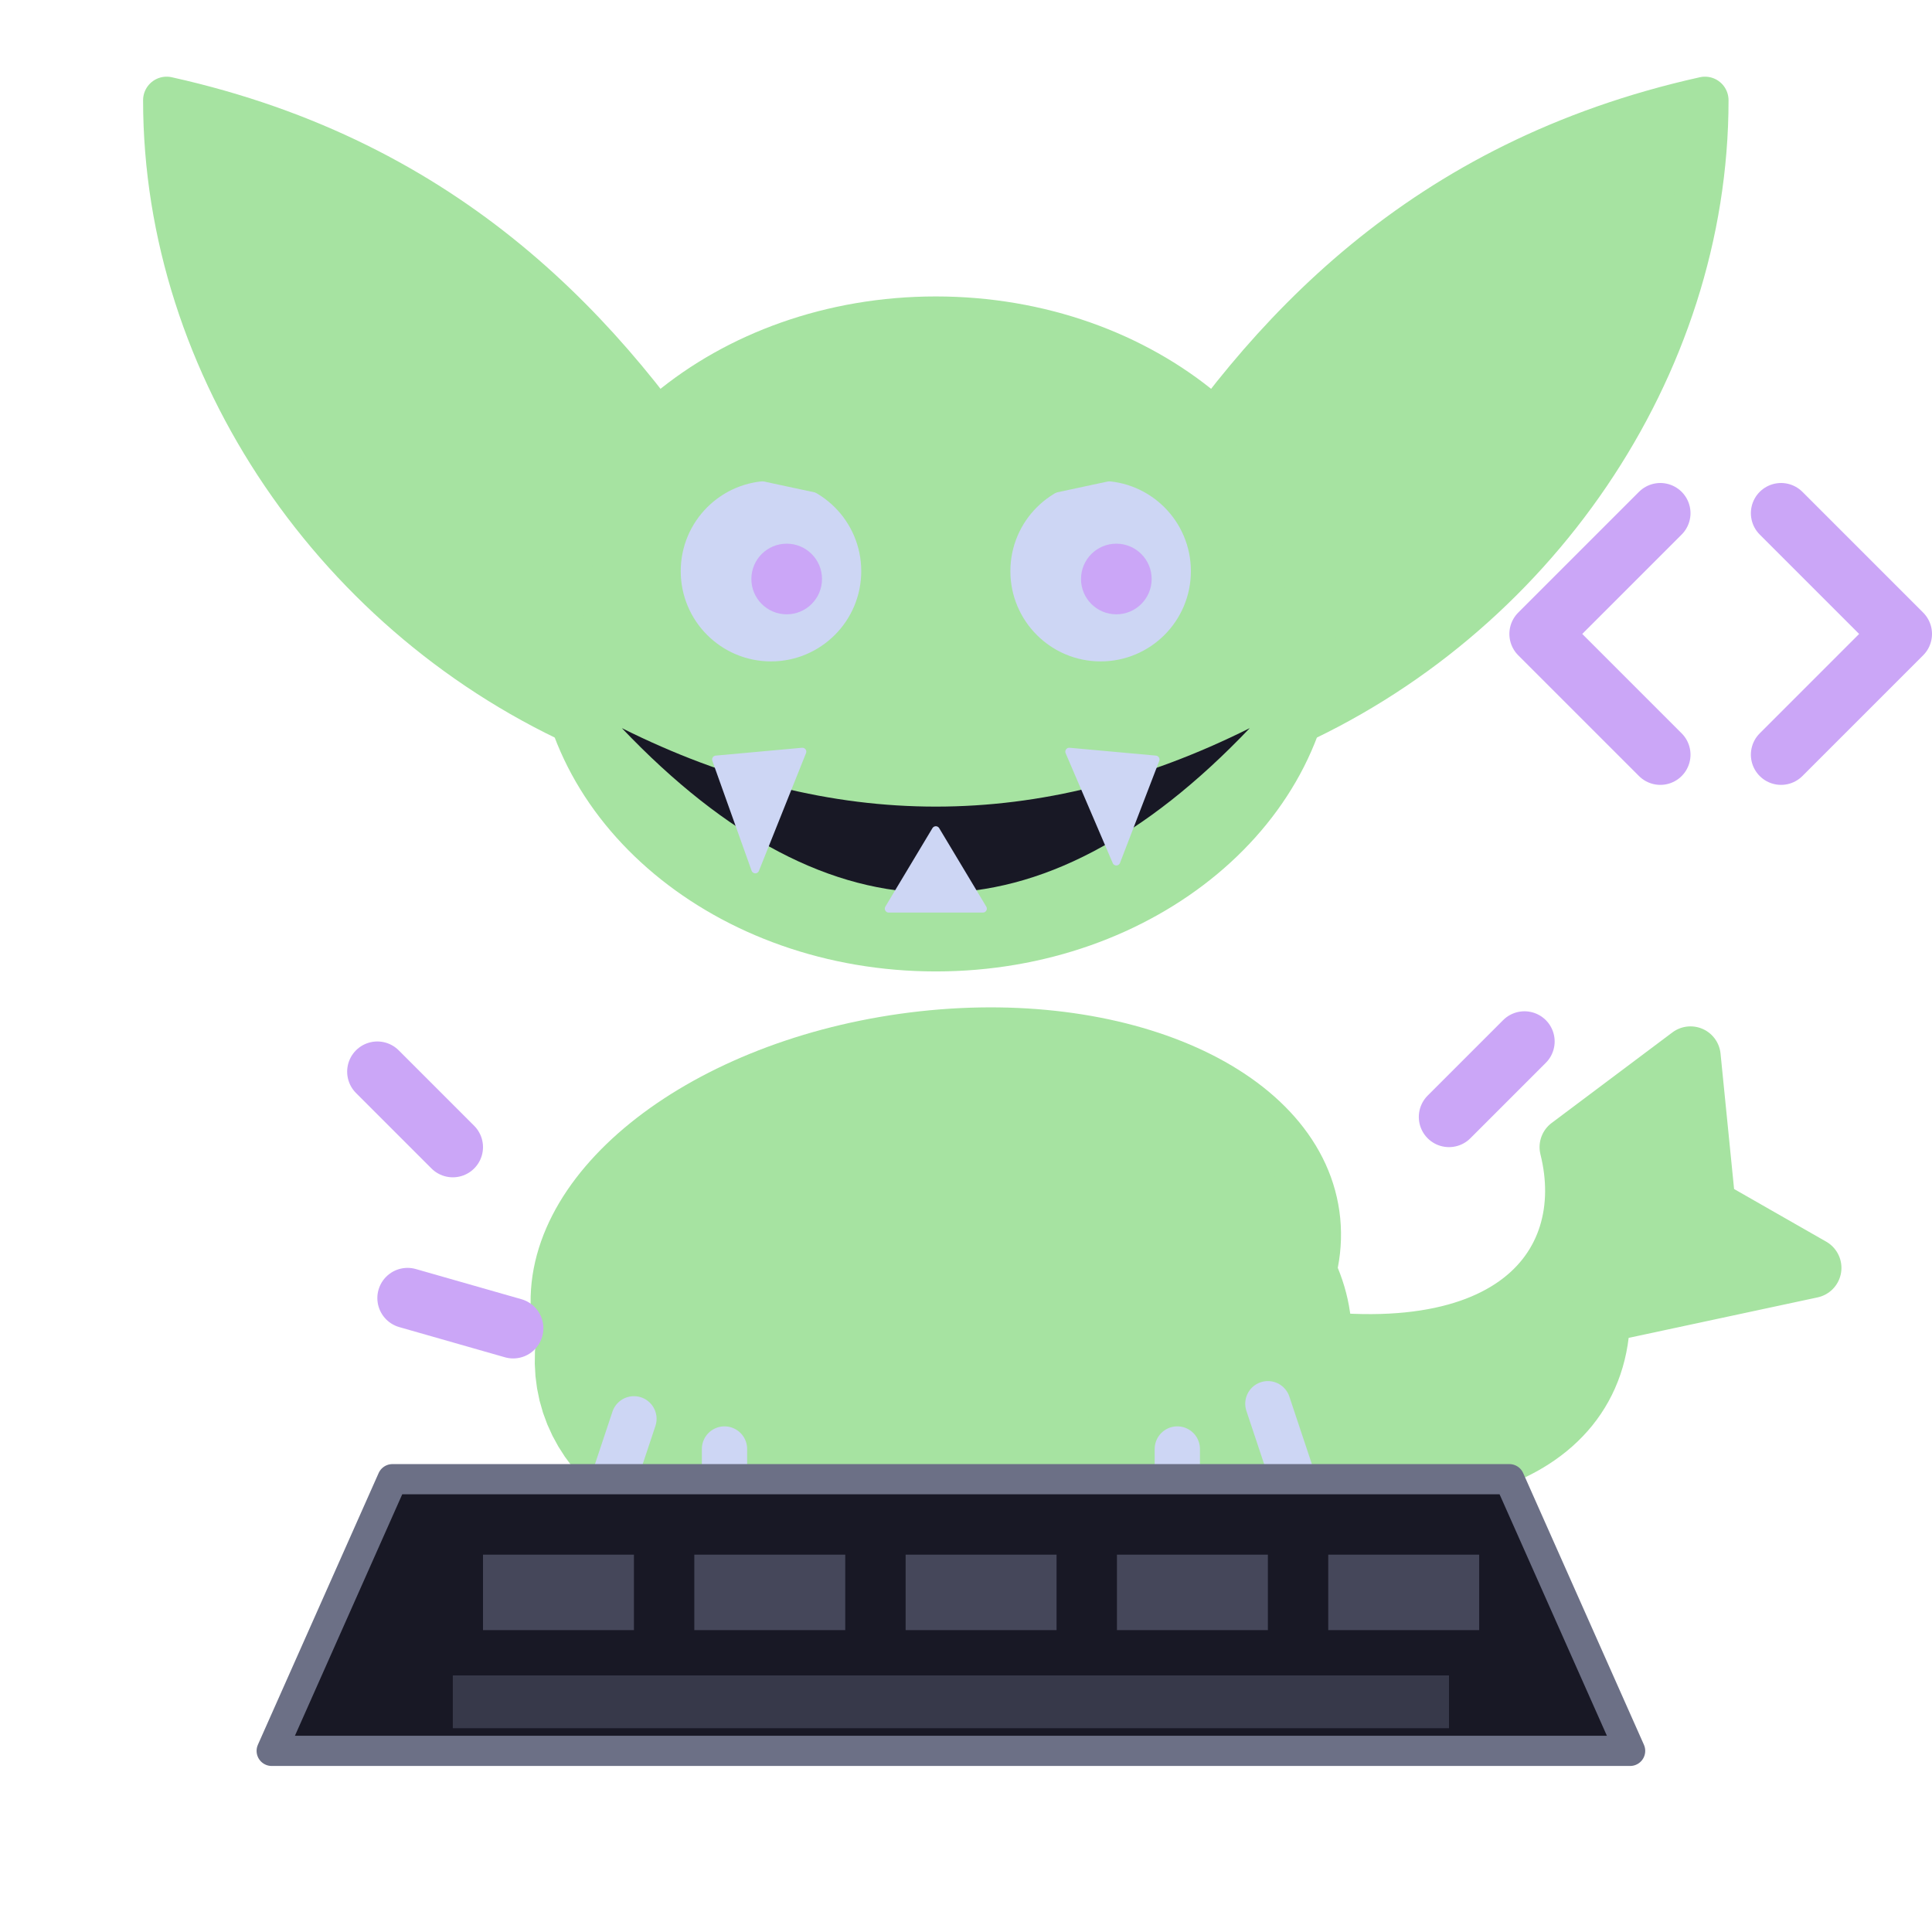
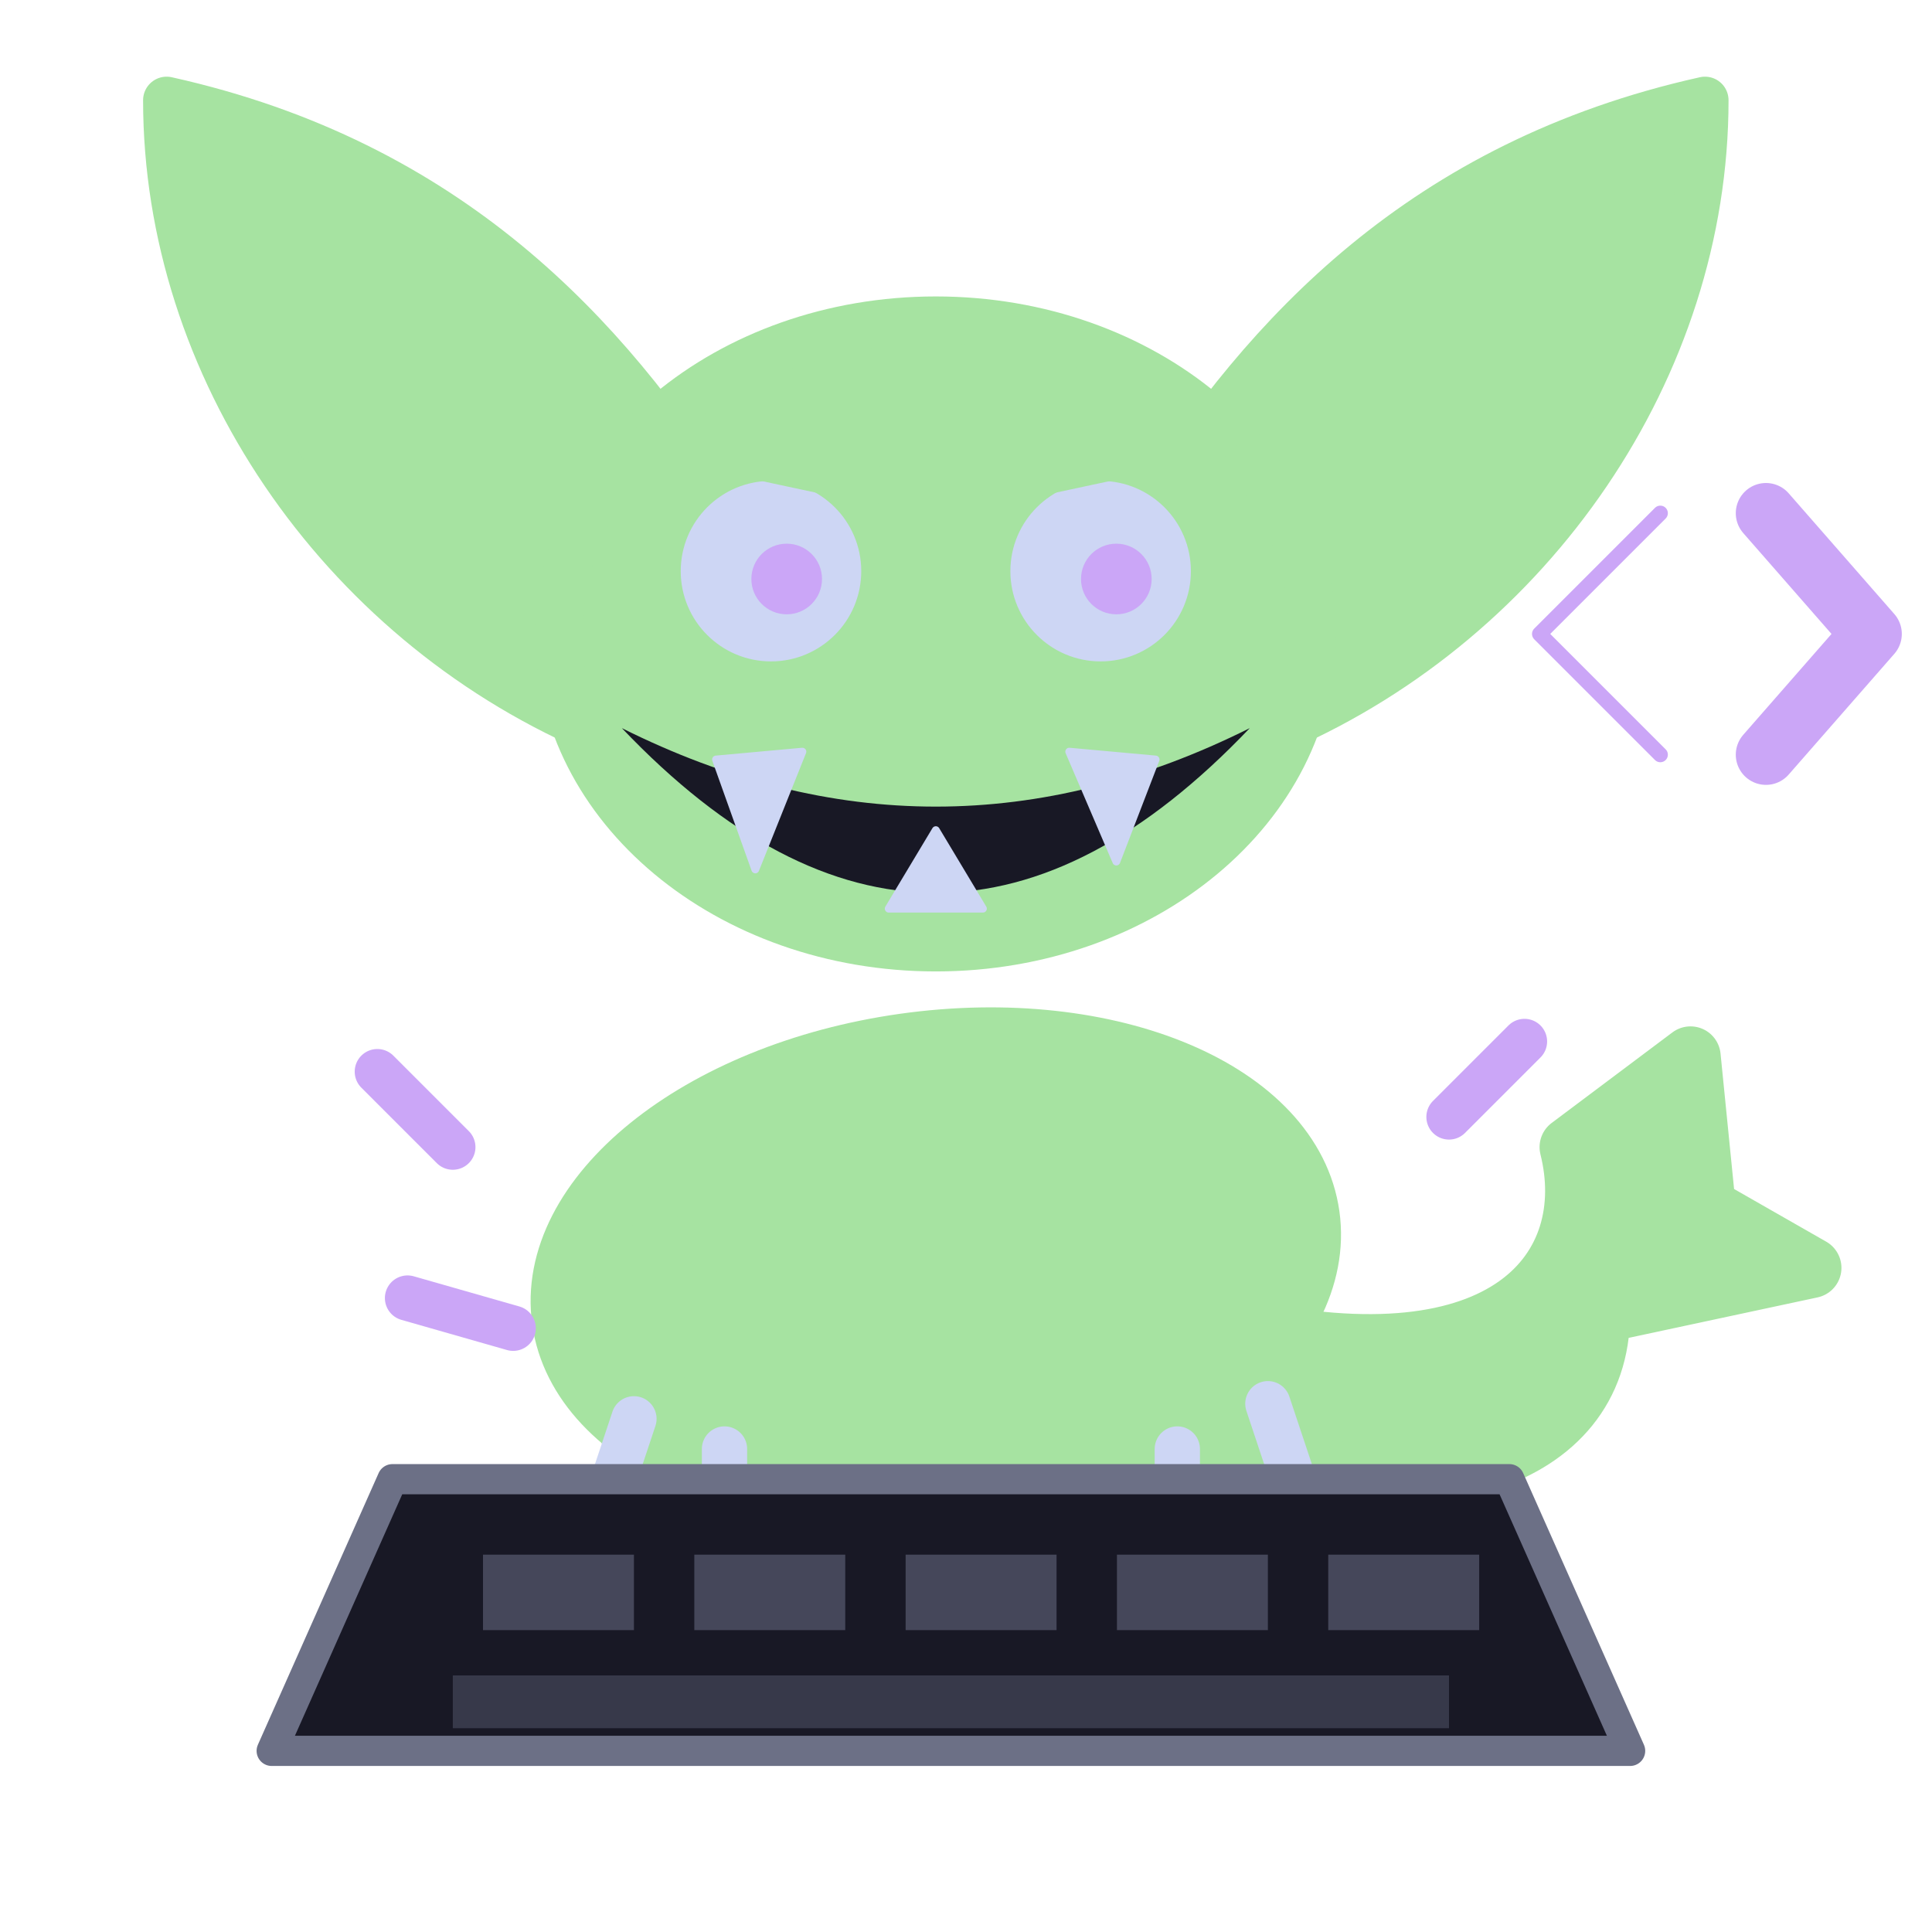
<svg xmlns="http://www.w3.org/2000/svg" viewBox="0 0 128 128" width="128" height="128" role="img" aria-labelledby="t d">
  <style>
    .skin { fill: #a6e3a1; stroke: #a6e3a1; stroke-linejoin: round; stroke-linecap: round; }
    .pale { fill: #cdd6f4; stroke: #cdd6f4; stroke-linejoin: round; stroke-linecap: round; }
    .dark { fill: #181825; }
    .node { fill: #cba6f7; }
-     .code { fill: none; stroke: #cba6f7; stroke-width: 4; stroke-linecap: round; stroke-linejoin: round; }
-     .limb { fill: none; stroke: #a6e3a1; stroke-width: 12; stroke-linecap: round; }
+     .code { fill: none; stroke: #cba6f7; stroke-linecap: round; stroke-linejoin: round; }
+     .limb { fill: none; stroke: #a6e3a1; stroke-linecap: round; }
    .key  { fill: #45475a; }
+     .kbd  { fill: none; stroke: #6c7086; stroke-width: 2; stroke-linejoin: round; }
    @media (prefers-color-scheme: light) {
      .skin { fill: #40a02b; stroke: #40a02b; }
      .pale { fill: #eff1f5; stroke: #eff1f5; }
      .dark { fill: #dce0e8; }
      .node { fill: #8839ef; }
      .code { stroke: #8839ef; }
      .limb { stroke: #40a02b; }
      .key  { fill: #9ca0b0; }
+       .kbd  { stroke: #9ca0b0; }
    }
  </style>
  <path class="skin" stroke-width="4" d="M 82 88 C 100 92 106 84 104 76 L 112 70 L 113 80 L 120 84 L 106 87 C 106 97 94 100 82 96 Z" />
  <ellipse class="skin" cx="62" cy="84" rx="25" ry="15" stroke-width="4" transform="rotate(-8 62 84)" />
  <g transform="translate(62 42) scale(0.52)">
    <path class="skin" stroke-width="6" d="M -28 -16 C -42 -38 -62 -60 -98 -68 C -98 -34 -76 -2 -44 12 Z" />
    <path class="skin" stroke-width="6" d="M 28 -16 C 42 -38 62 -60 98 -68 C 98 -34 76 -2 44 12 Z" />
    <ellipse class="skin" rx="48" ry="40" stroke-width="6" />
    <circle class="pale" cx="-21" cy="-8" r="11" />
    <circle class="pale" cx="21" cy="-8" r="11" />
    <circle class="node" cx="-19" cy="-7" r="4.5" />
    <circle class="node" cx="23" cy="-7" r="4.5" />
    <path class="skin" stroke-width="5" style="fill:none" d="M -36 -25 L -8 -19 M 36 -25 L 8 -19" />
    <path class="dark" d="M -40 12 Q 0 54 40 12 Q 0 32 -40 12 Z" />
    <path class="pale" d="M -28 16 L -17 15 L -23 30 Z" />
    <path class="pale" d="M 17 15 L 28 16 L 23 29 Z" />
    <path class="pale" d="M -6 35 L 6 35 L 0 25 Z" />
  </g>
  <path class="limb" stroke-width="7" d="M 44 84 Q 38 92 46 96 M 80 82 Q 88 90 78 95" />
  <path class="pale" stroke-width="3" style="fill:none" d="M 42 94 l -2 6 M 48 96 l 0 6 M 84 93 l 2 6 M 78 96 l 0 6" />
  <path class="dark" d="M 26 98 L 100 98 L 108 116 L 18 116 Z" />
-   <path style="fill:none" stroke="#6c7086" stroke-width="2" stroke-linejoin="round" d="M 26 98 L 100 98 L 108 116 L 18 116 Z" />
+   <path class="kbd" d="M 26 98 L 100 98 L 108 116 L 18 116 Z" />
  <path class="key" d="M 32 103 h 10 v 5 h -10 Z M 46 103 h 10 v 5 h -10 Z M 60 103 h 10 v 5 h -10 Z M 74 103 h 10 v 5 h -10 Z M 88 103 h 10 v 5 h -10 Z" />
  <path class="key" d="M 30 111 h 66 v 3.5 h -66 Z" opacity="0.7" />
  <path class="code" d="M 110 34 L 102 42 L 110 50" />
-   <path class="code" d="M 118 34 L 126 42 L 118 50" />
-   <path class="code" d="M 30 76 l -5 -5 M 96 74 l 5 -5 M 34 88 l -7 -2" stroke-width="3" />
+   <path class="code" stroke-width="4" d="M 117 34 L 124 42 L 117 50" />
+   <path class="code" stroke-width="3" d="M 30 76 l -5 -5 M 96 74 l 5 -5 M 34 88 l -7 -2" />
</svg>
